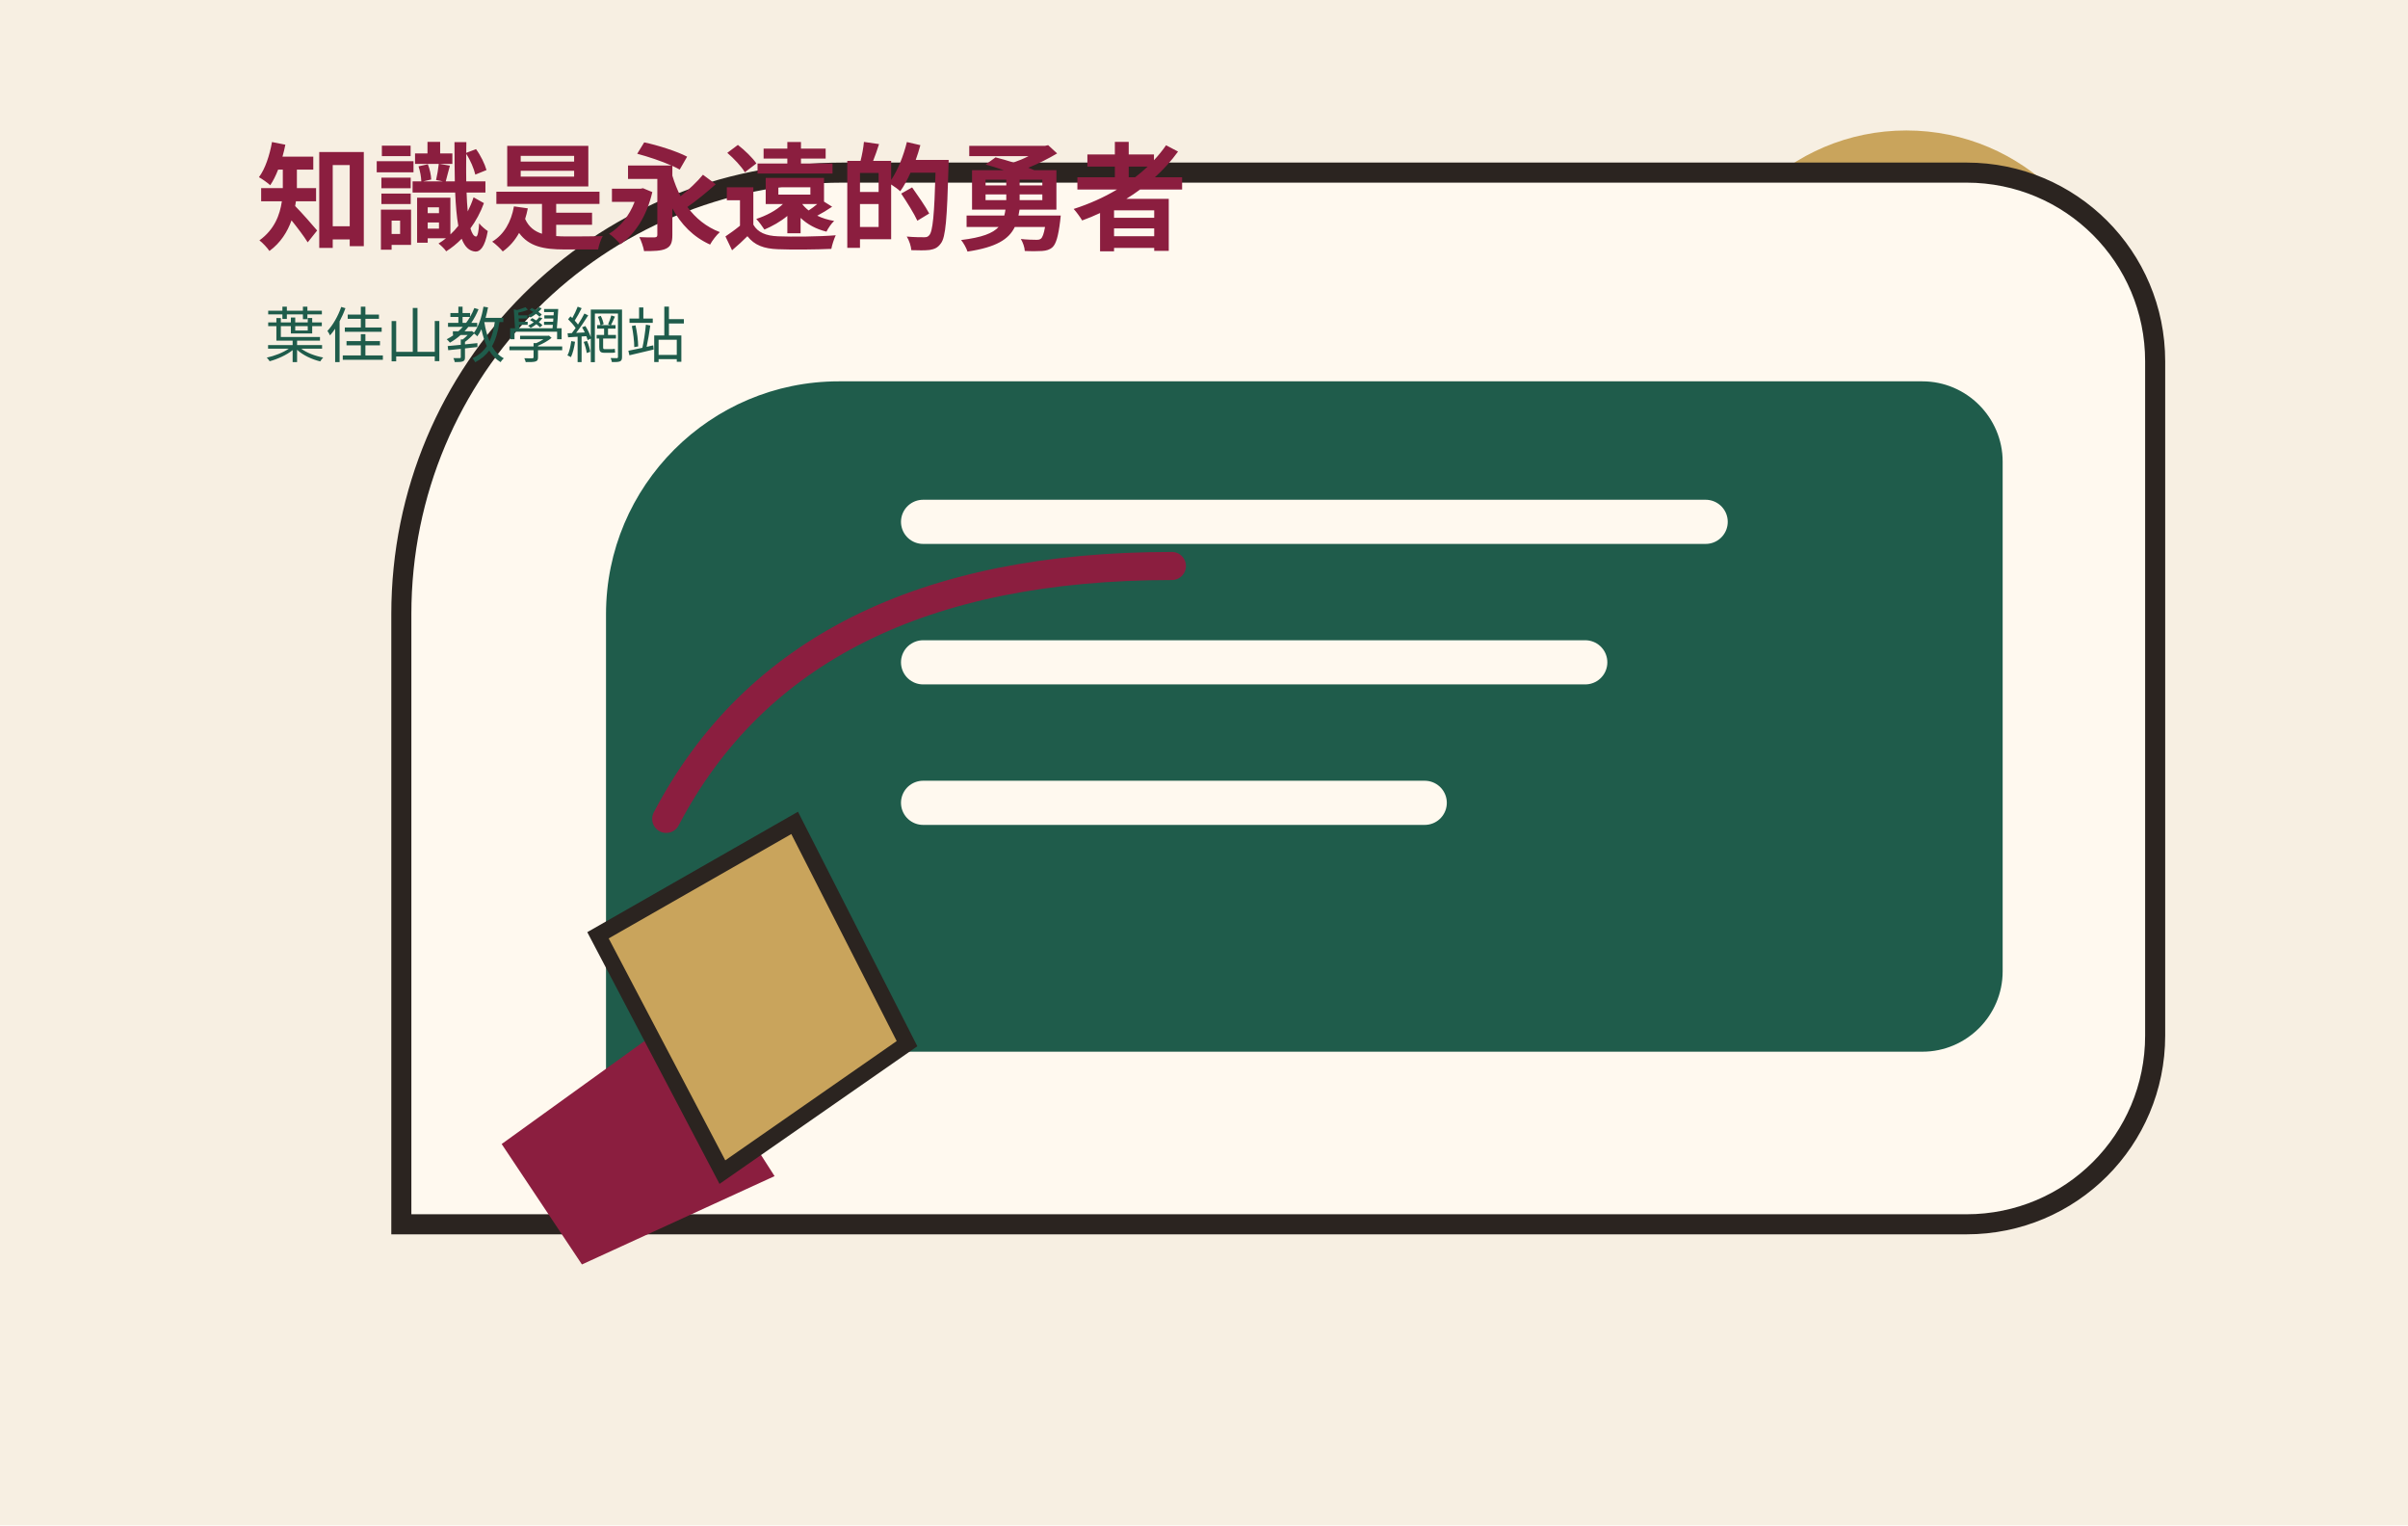
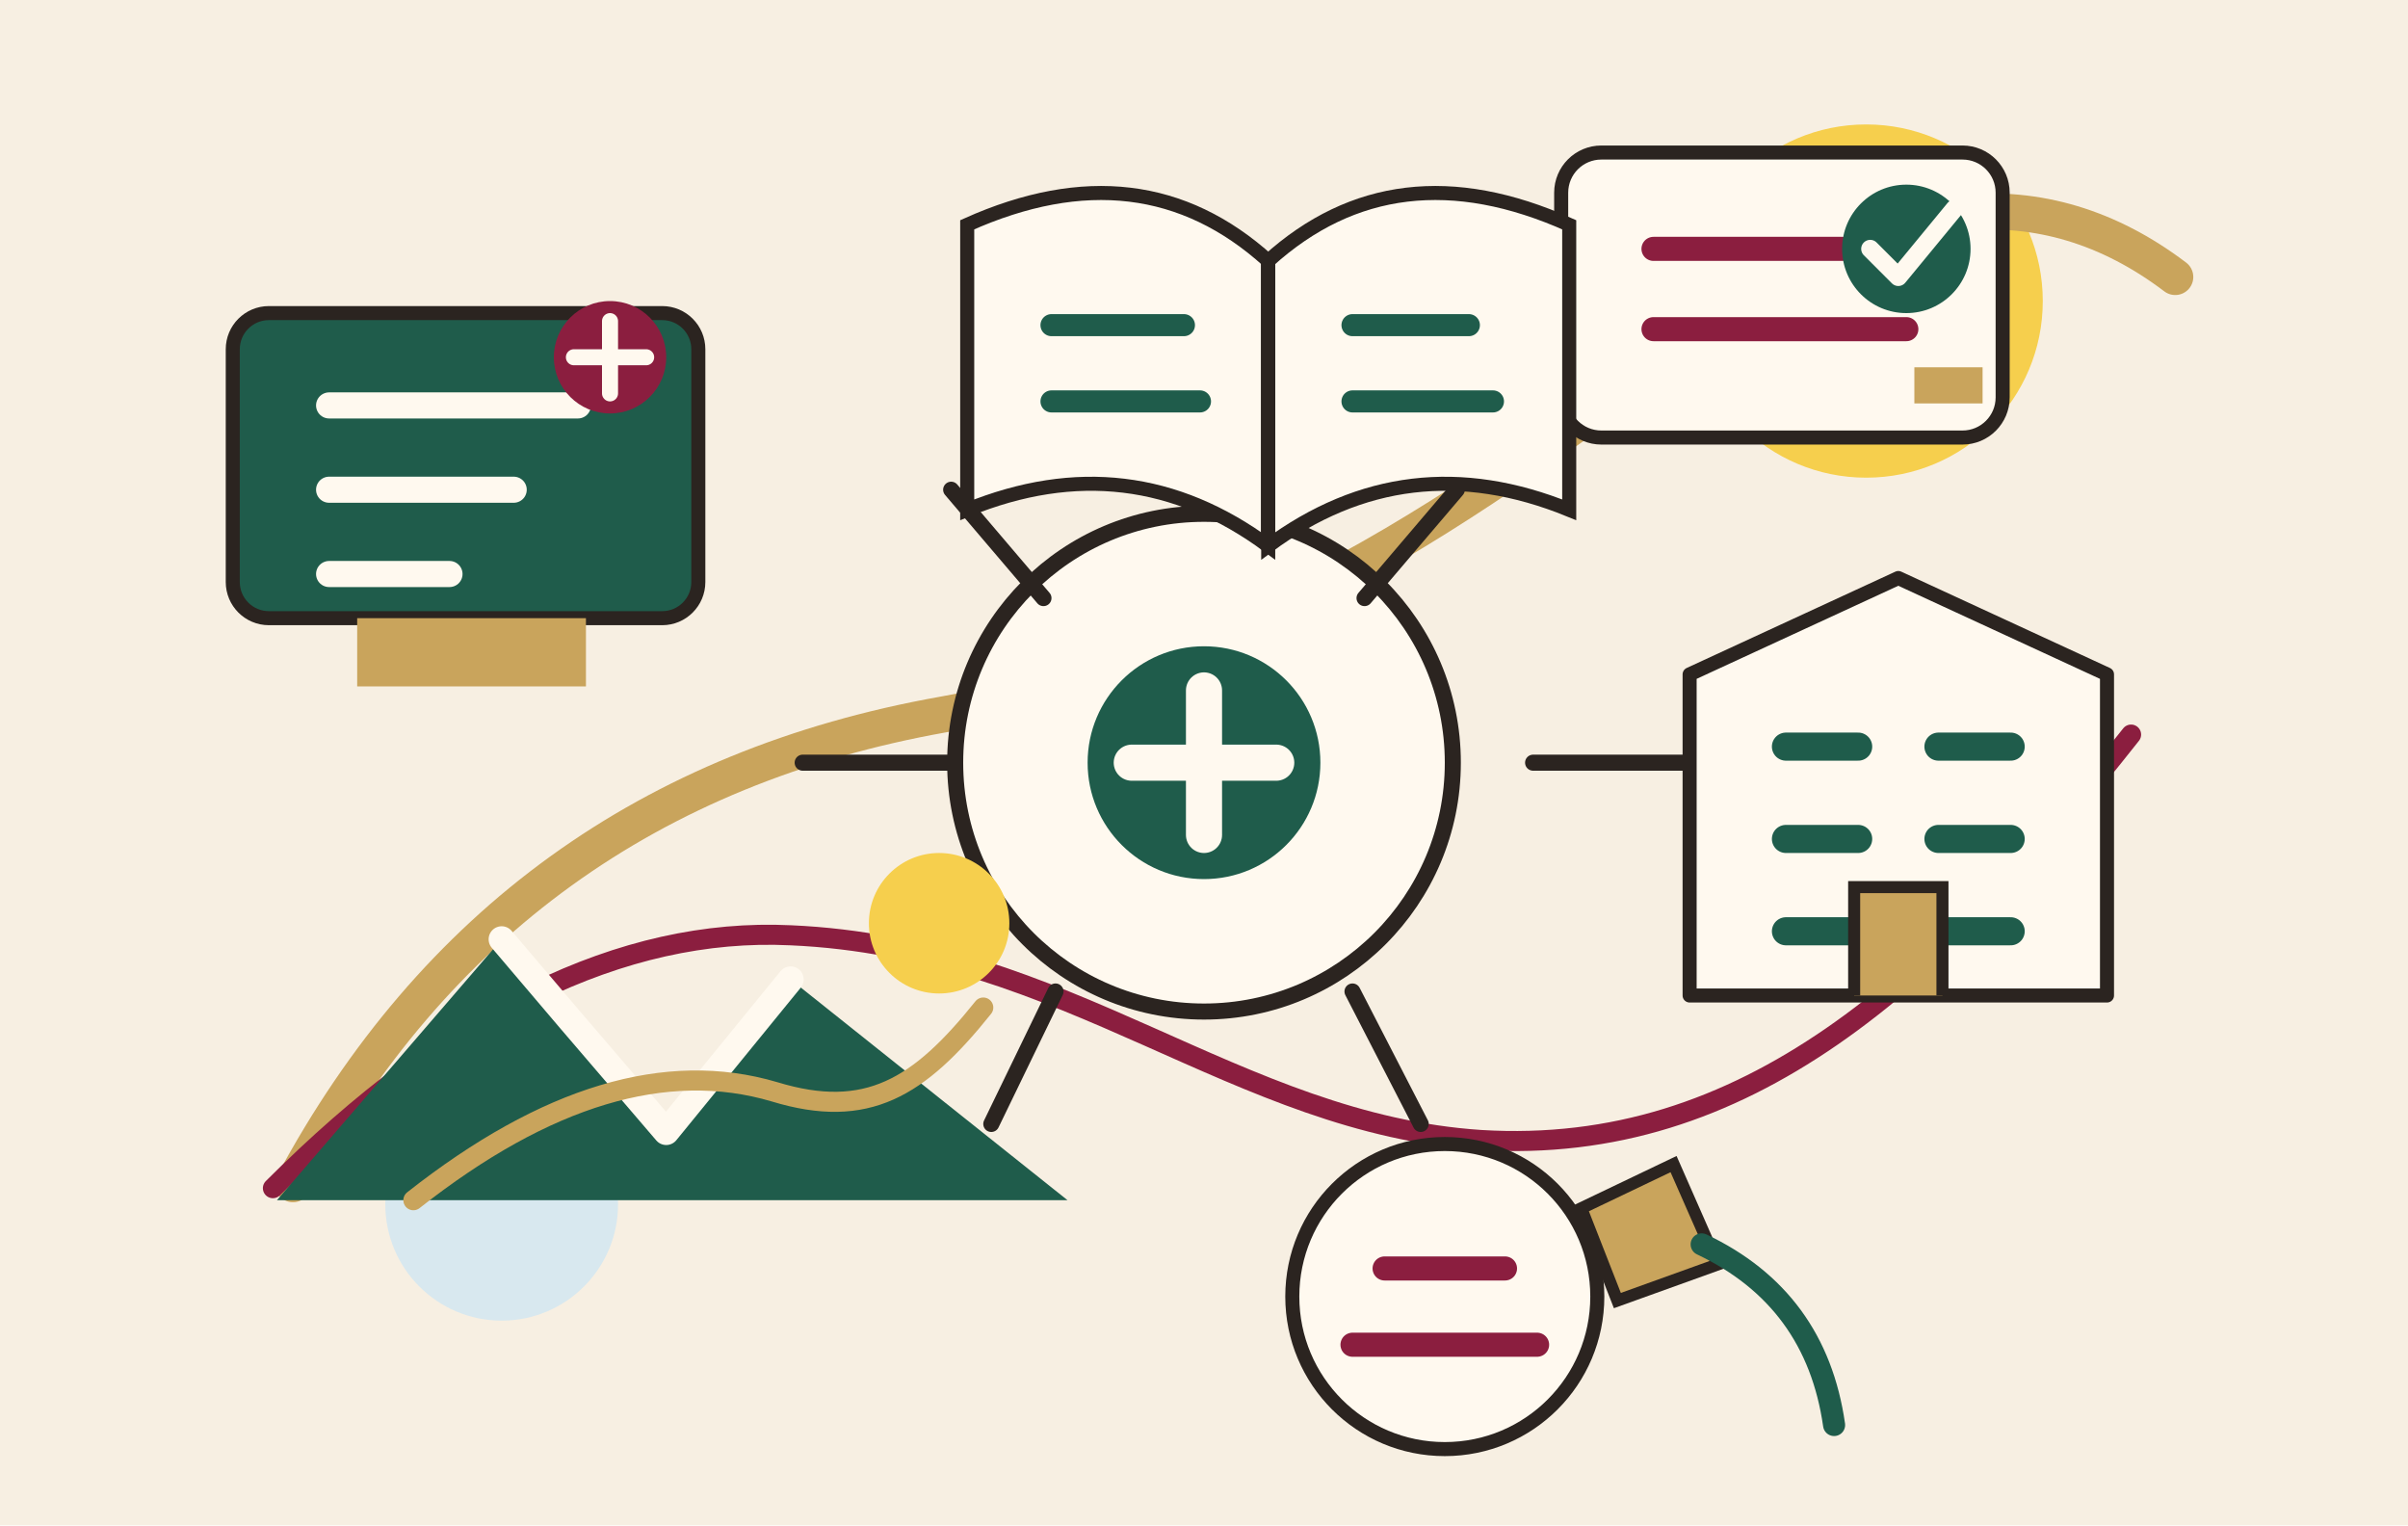
- <svg xmlns="http://www.w3.org/2000/svg" width="1200" height="760" viewBox="0 0 1200 760" role="img" aria-label="知識是永遠的勇者主視覺插圖">
+ <svg xmlns="http://www.w3.org/2000/svg" width="1200" height="760" viewBox="0 0 1200 760" role="img" aria-label="教學、創業、旅館管理、登山日誌與餐旅顧問經驗整合的抽象主視覺">
  <rect width="1200" height="760" fill="#f7efe2" />
-   <circle cx="950" cy="170" r="105" fill="#c9a45c" />
-   <path d="M200 610h780c52 0 94-42 94-94V180c0-52-42-94-94-94H420c-122 0-220 98-220 220v304z" fill="#fff9ef" stroke="#2b2420" stroke-width="10" />
-   <path d="M302 610V306c0-64 52-116 116-116h540c22 0 40 18 40 40v254c0 22-18 40-40 40H442c-50 0-98 30-140 86z" fill="#1f5c4b" />
-   <path d="M460 260h390M460 330h330M460 400h250" stroke="#fff9ef" stroke-width="22" stroke-linecap="round" />
-   <path d="M250 570l86-62 50 78-96 44z" fill="#8b1e3f" />
-   <path d="M298 466l62 118 92-64-56-110z" fill="#c9a45c" stroke="#2b2420" stroke-width="8" />
-   <path d="M332 408c44-84 128-126 252-126" fill="none" stroke="#8b1e3f" stroke-width="14" stroke-linecap="round" />
-   <text x="128" y="120" font-family="'Noto Serif TC', Georgia, serif" font-size="58" fill="#8b1e3f" font-weight="700">知識是永遠的勇者</text>
-   <text x="132" y="178" font-family="'Noto Sans TC', Arial, sans-serif" font-size="30" fill="#1f5c4b">葉佳山教學網站</text>
+   <circle cx="930" cy="150" r="88" fill="#f6cf4d" />
+   <circle cx="250" cy="600" r="58" fill="#d8e8ef" />
+   <path d="M146 590c70-130 178-208 324-234 166-30 272-112 388-198 84-62 160-70 226-20" fill="none" stroke="#c9a45c" stroke-width="18" stroke-linecap="round" />
+   <path d="M136 592c88-88 174-130 258-126 138 6 222 94 344 102 132 8 226-78 324-202" fill="none" stroke="#8b1e3f" stroke-width="10" stroke-linecap="round" />
+   <g transform="translate(456 256)">
+     <circle cx="144" cy="124" r="124" fill="#fff9ef" stroke="#2b2420" stroke-width="8" />
+     <circle cx="144" cy="124" r="58" fill="#1f5c4b" />
+     <path d="M108 124h72M144 88v72" stroke="#fff9ef" stroke-width="18" stroke-linecap="round" />
+     <path d="M70 238 38 304M218 238l34 66M20 124h-76M308 124h76M64 42 18-12M224 42l46-54" stroke="#2b2420" stroke-width="8" stroke-linecap="round" />
+   </g>
+   <g transform="translate(116 120)">
+     <rect x="0" y="36" width="232" height="152" rx="18" fill="#1f5c4b" stroke="#2b2420" stroke-width="7" />
+     <path d="M48 82h124M48 124h92M48 166h60" stroke="#fff9ef" stroke-width="13" stroke-linecap="round" />
+     <path d="M176 188v34H62v-34" fill="#c9a45c" />
+     <circle cx="188" cy="58" r="28" fill="#8b1e3f" />
+     <path d="M188 40v36M170 58h36" stroke="#fff9ef" stroke-width="8" stroke-linecap="round" />
+   </g>
+   <g transform="translate(820 266)">
+     <path d="M22 230V70L126 22l104 48v160z" fill="#fff9ef" stroke="#2b2420" stroke-width="7" stroke-linejoin="round" />
+     <path d="M70 106h36M146 106h36M70 152h36M146 152h36M70 198h112" stroke="#1f5c4b" stroke-width="14" stroke-linecap="round" />
+     <path d="M104 230v-54h44v54" fill="#c9a45c" stroke="#2b2420" stroke-width="6" />
+   </g>
+   <g transform="translate(138 420)">
+     <path d="M0 178 112 48l82 96 62-76 138 110z" fill="#1f5c4b" />
+     <path d="m112 48 34 40 48 56 62-76" fill="none" stroke="#fff9ef" stroke-width="13" stroke-linecap="round" stroke-linejoin="round" />
+     <path d="M68 178c66-52 126-70 180-54 46 14 72-2 104-42" fill="none" stroke="#c9a45c" stroke-width="10" stroke-linecap="round" />
+     <circle cx="330" cy="40" r="35" fill="#f6cf4d" />
+   </g>
+   <g transform="translate(778 76)">
+     <rect x="0" y="0" width="220" height="142" rx="20" fill="#fff9ef" stroke="#2b2420" stroke-width="7" />
+     <path d="M46 48h94M46 88h126" stroke="#8b1e3f" stroke-width="12" stroke-linecap="round" />
+     <circle cx="172" cy="48" r="32" fill="#1f5c4b" />
+     <path d="m154 48 14 14 28-34" fill="none" stroke="#fff9ef" stroke-width="9" stroke-linecap="round" stroke-linejoin="round" />
+     <path d="M176 116h34" stroke="#c9a45c" stroke-width="18" />
+   </g>
+   <g transform="translate(448 84)">
+     <path d="M34 28c58-26 108-20 150 18v142c-46-34-96-40-150-18z" fill="#fff9ef" stroke="#2b2420" stroke-width="7" />
+     <path d="M184 46c42-38 92-44 150-18v142c-54-22-104-16-150 18z" fill="#fff9ef" stroke="#2b2420" stroke-width="7" />
+     <path d="M76 78h66M76 116h74M226 78h58M226 116h70" stroke="#1f5c4b" stroke-width="11" stroke-linecap="round" />
+     <path d="M184 46v142" stroke="#2b2420" stroke-width="7" stroke-linecap="round" />
+   </g>
+   <g transform="translate(612 560)">
+     <path d="M32 86c0-42 34-76 76-76s76 34 76 76-34 76-76 76-76-34-76-76z" fill="#fff9ef" stroke="#2b2420" stroke-width="7" />
+     <path d="M62 110h92M78 72h60" stroke="#8b1e3f" stroke-width="12" stroke-linecap="round" />
+     <path d="M176 42 222 20l22 50-50 18z" fill="#c9a45c" stroke="#2b2420" stroke-width="6" />
+     <path d="M236 60c38 18 60 48 66 90" fill="none" stroke="#1f5c4b" stroke-width="11" stroke-linecap="round" />
+   </g>
</svg>
